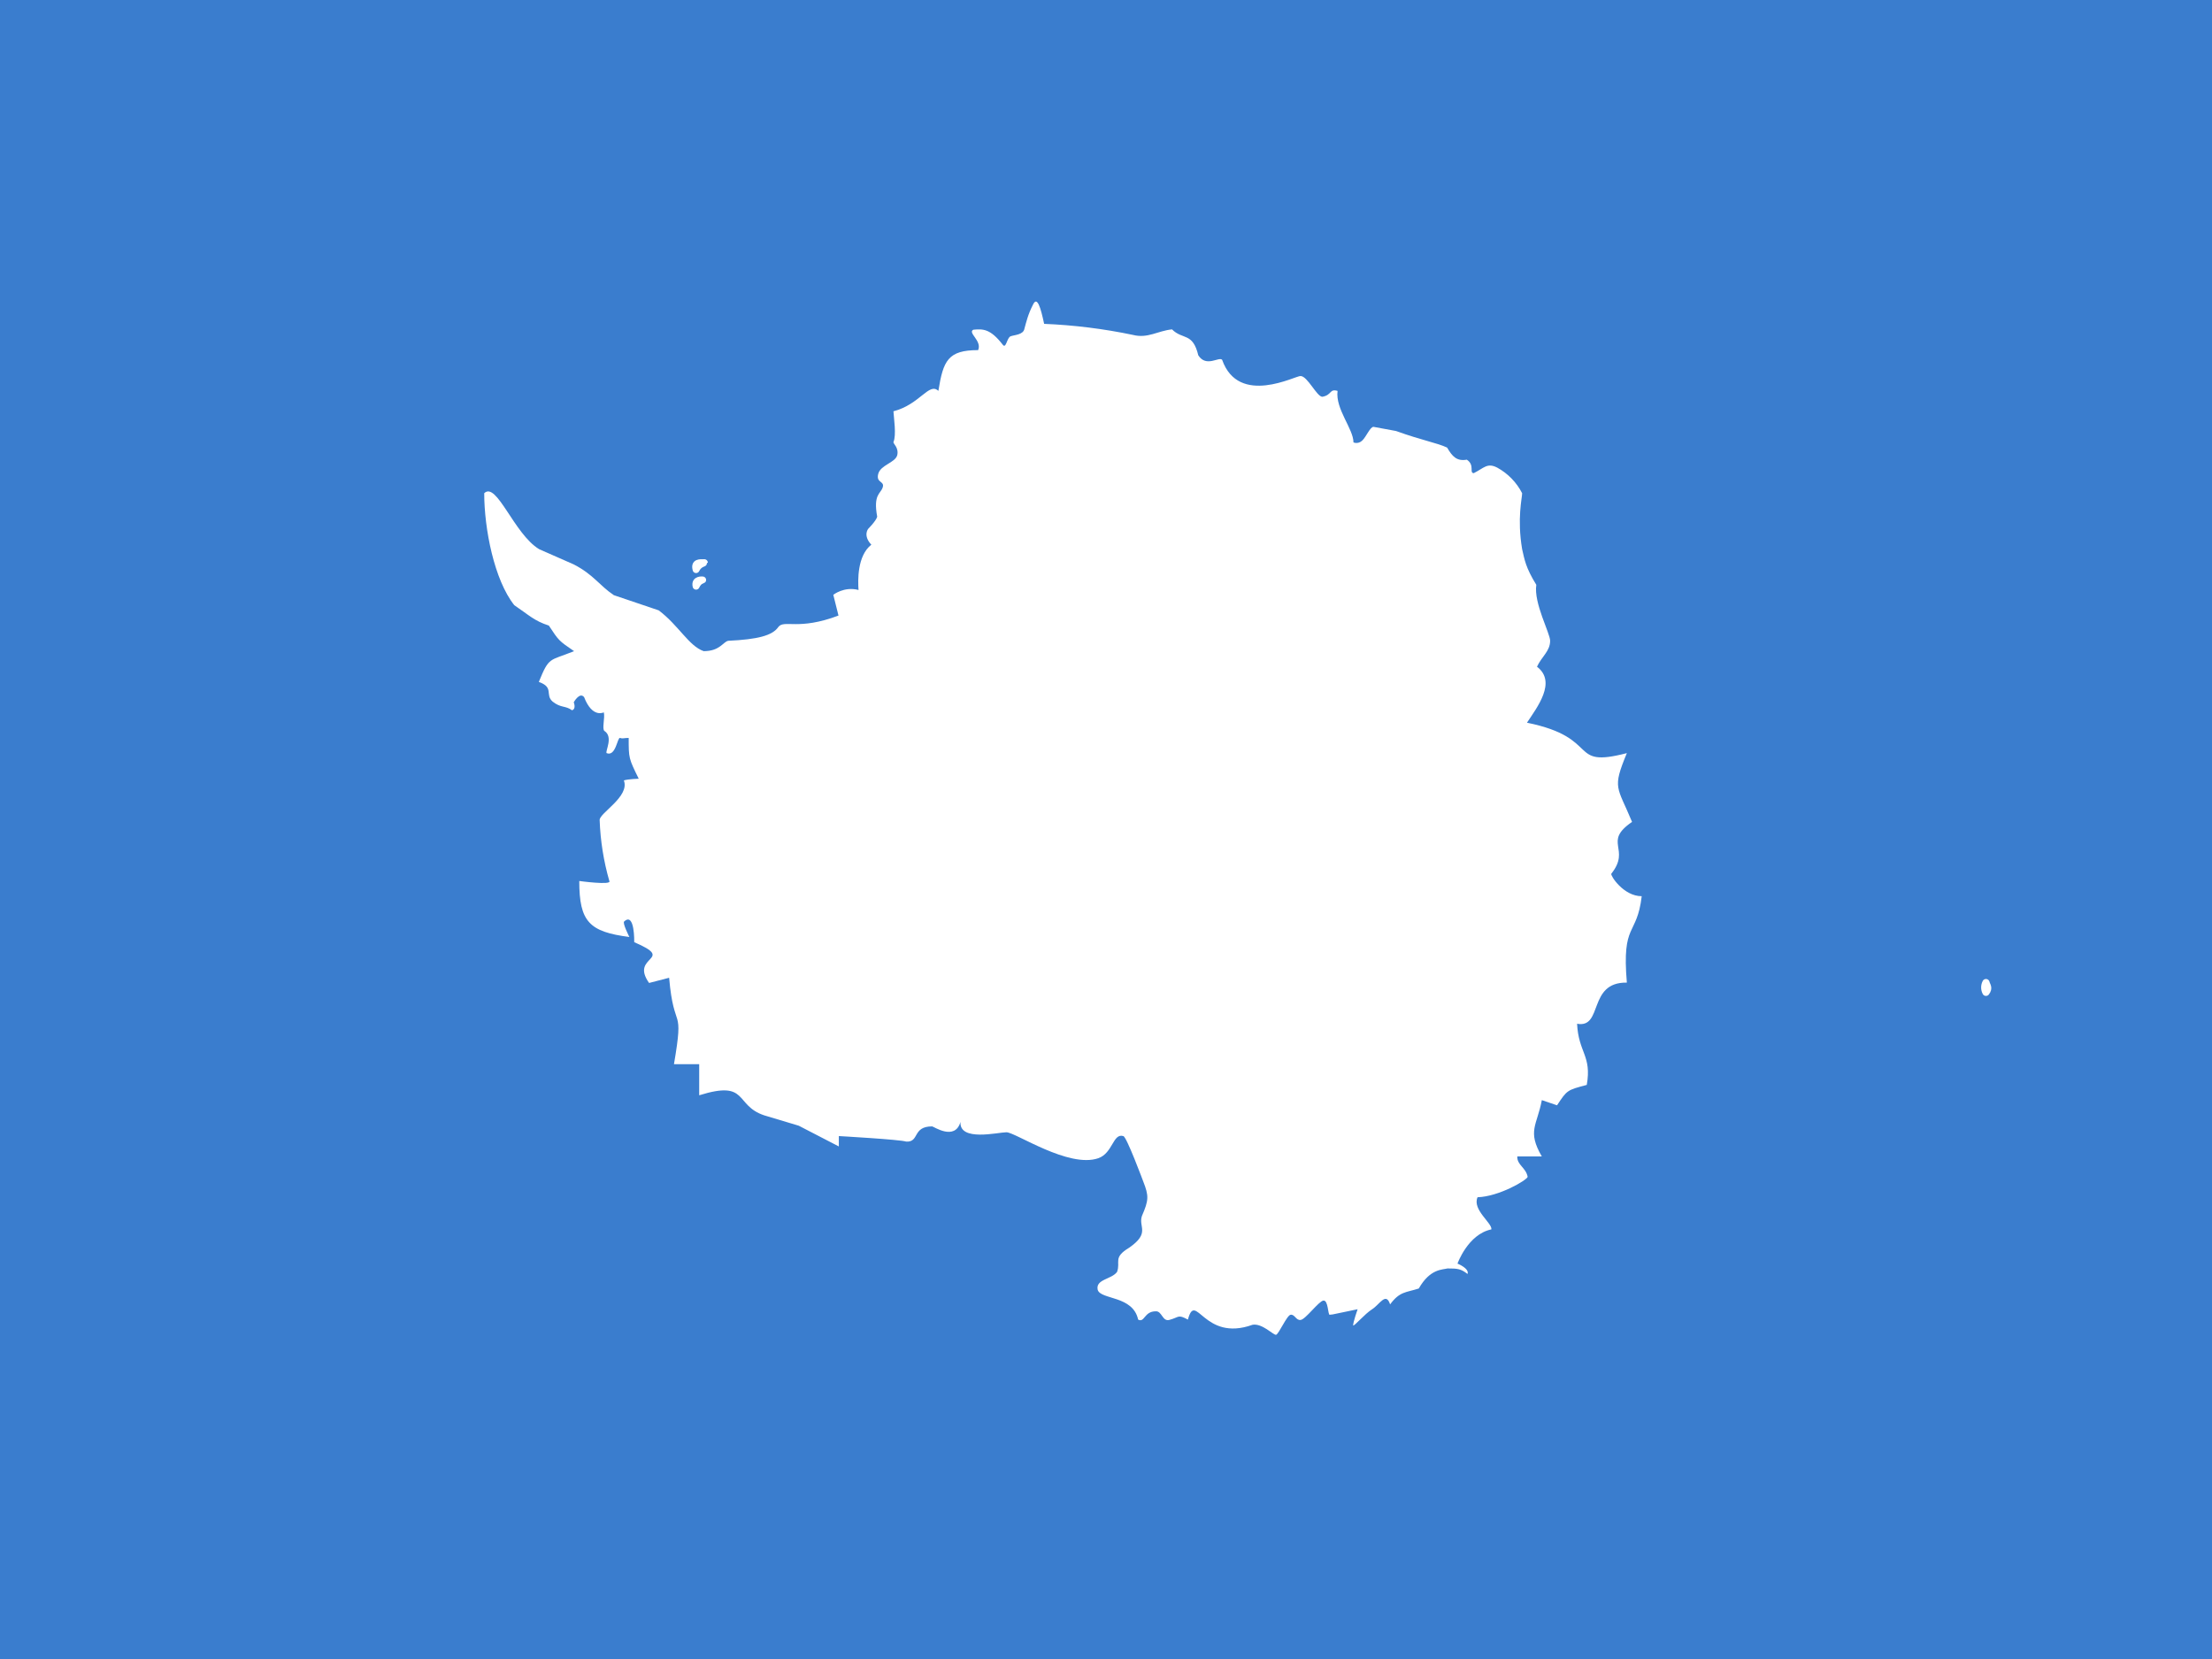
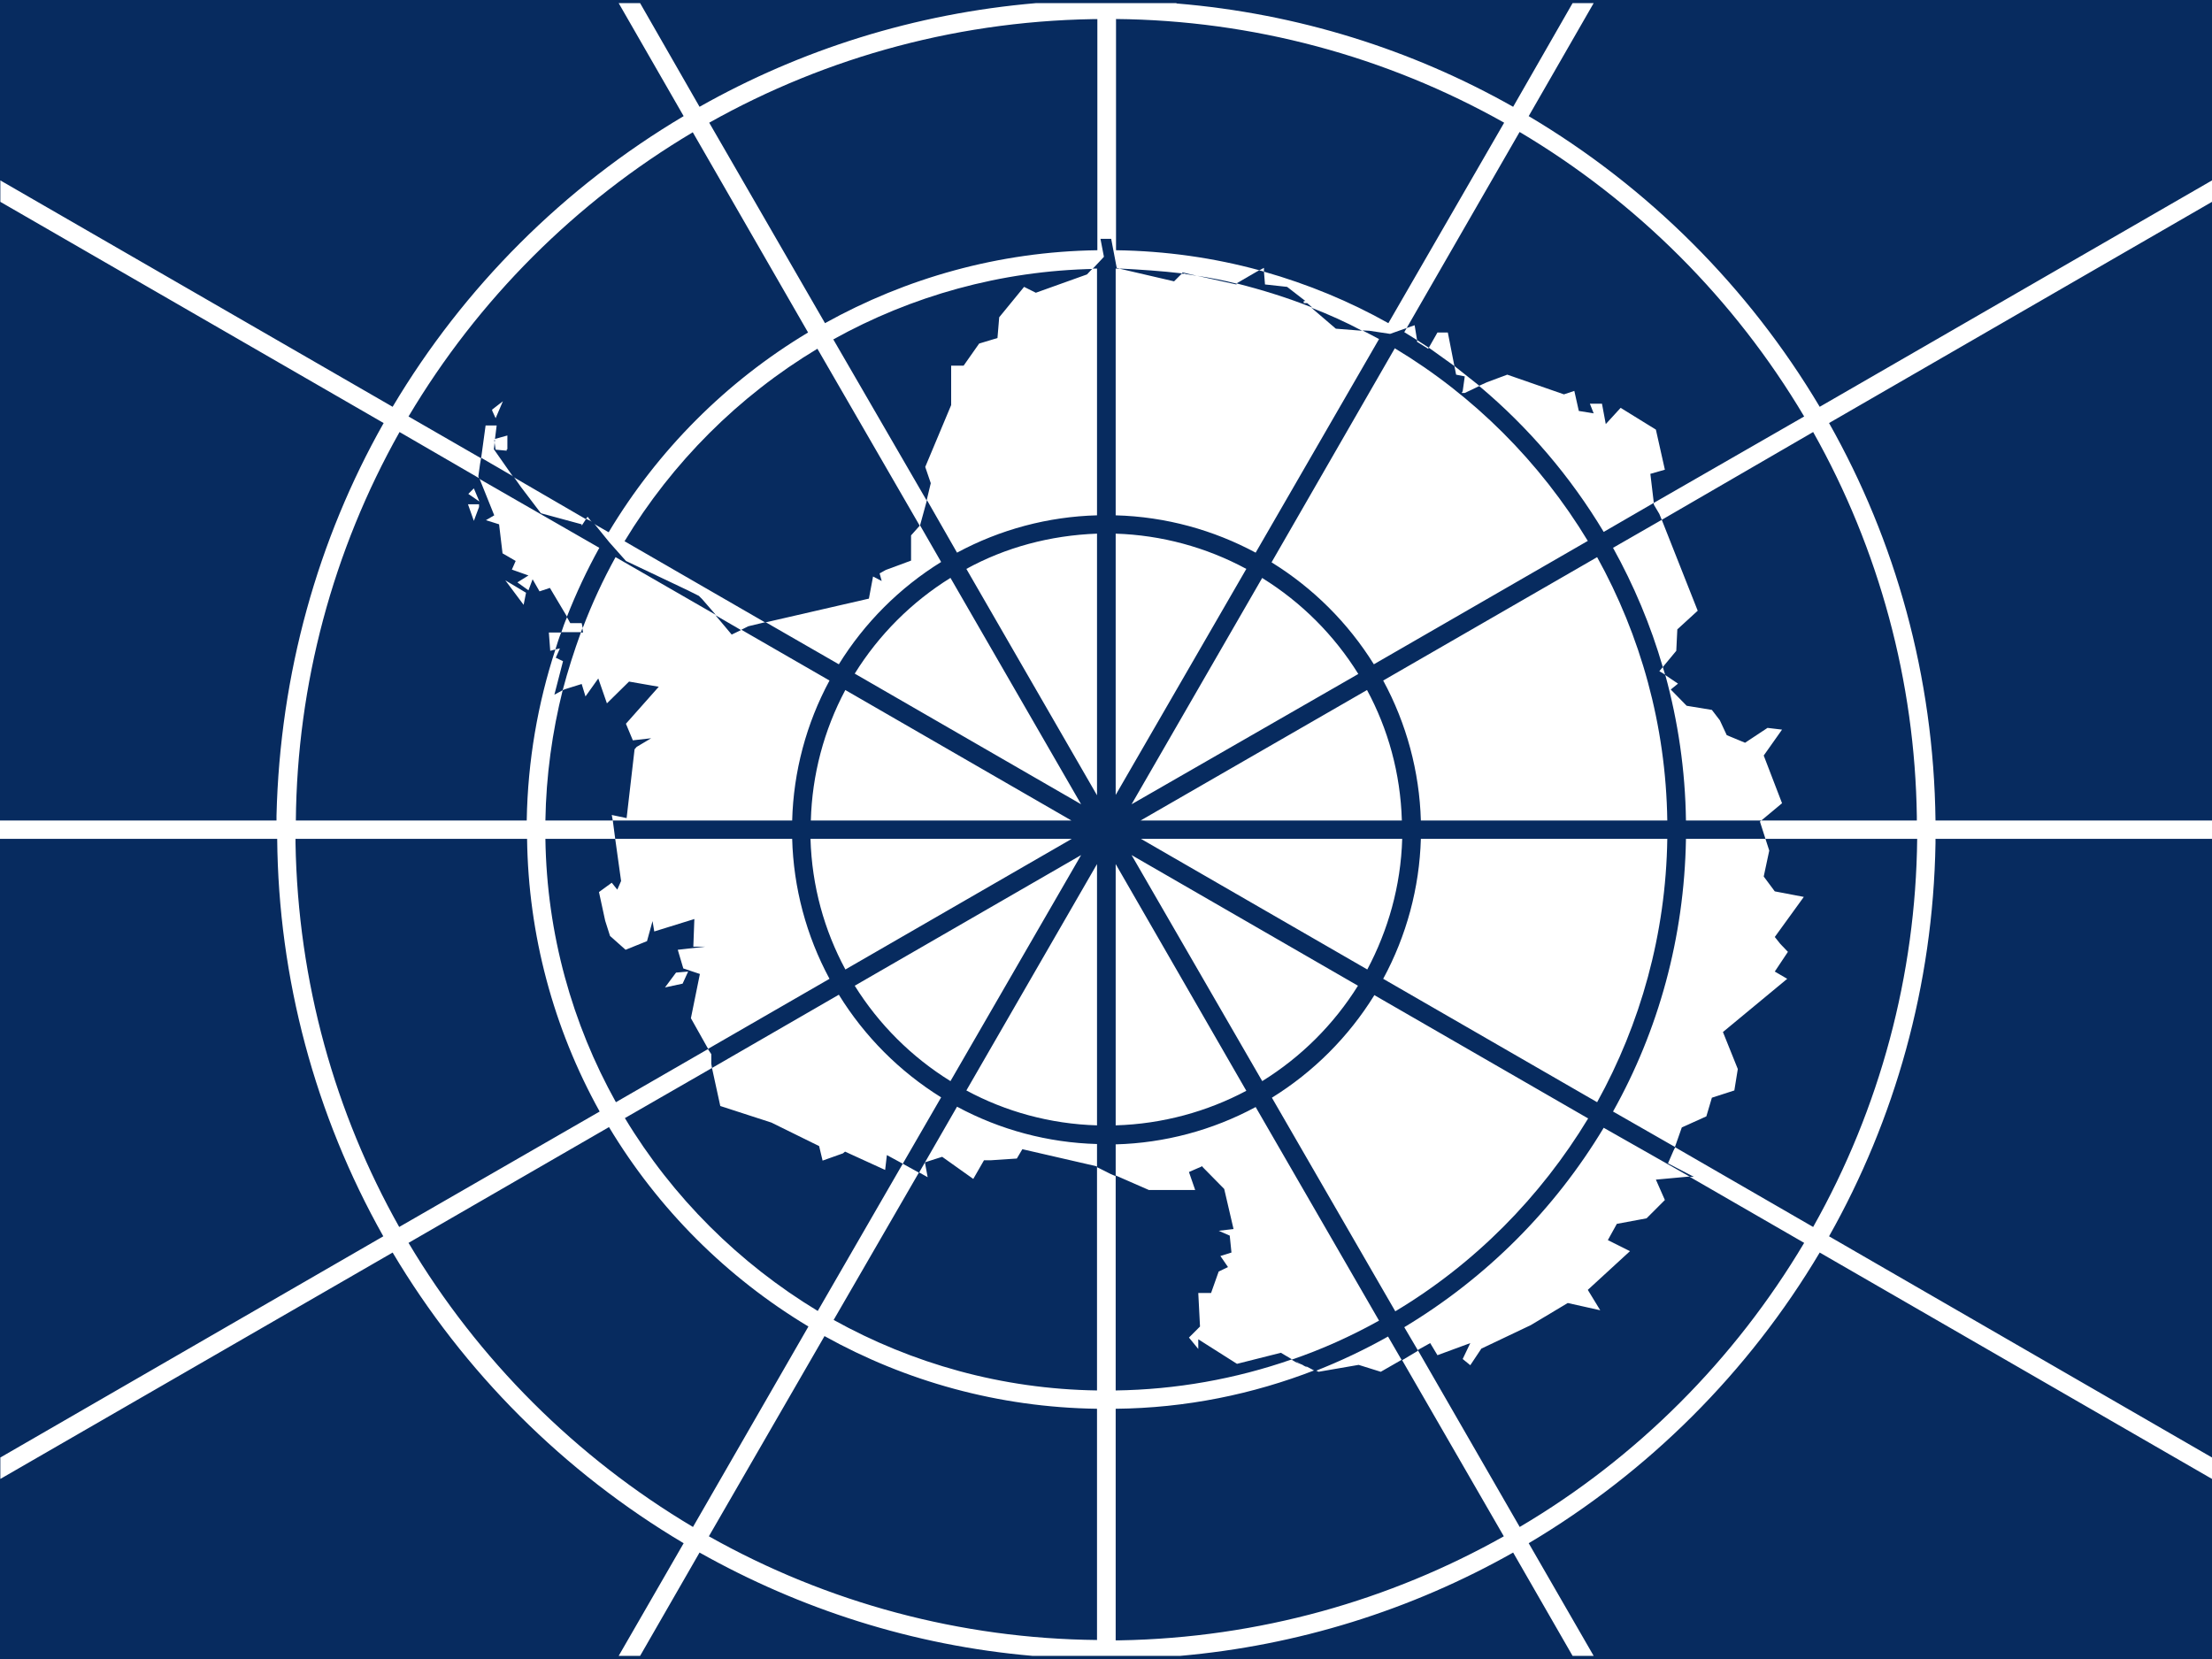
<svg xmlns="http://www.w3.org/2000/svg" id="flag-icon-css-aq" viewBox="0 0 640 480">
-   <path fill="#3a7dce" fill-rule="evenodd" d="M0 0h640v480H0z" />
-   <path fill="#fff" d="M184.8 225.3c-2.9-5.9-2.9-5.9-2.9-11.8-1.4 0-1.7.3-2.5 0-.8-.2-1.2 5.5-3.9 4.4-.4-.6 2-4.7-.6-6.4-.8-.5.2-3.9-.2-5.4 0 0-3.3 1.8-5.7-4.4-1.3-1.6-3 1.5-3 1.5s.8 1.9-.5 2.3c-1.9-1.4-3.2-.6-5.6-2.5-2.3-2 .5-4.1-4-5.7 3-7.4 3-6 10.2-8.9-4.4-3-4.4-3-7.3-7.4-4.3-1.4-5.7-3-10-5.9-5.8-7.3-8.7-22.1-8.7-32.4 3.6-3.5 8.6 11.8 15.9 16.2l10 4.4c5.8 3 7.3 6 11.6 8.9l13 4.4c5.8 4.4 8.7 10.3 13 11.8 4.7 0 5.6-2.7 7.1-3 8.5-.4 12.8-1.5 14.5-4 1.7-2.2 5.8 1.1 17.4-3.3l-1.5-6s3.1-2.5 7.3-1.4c-.2-2.7-.4-9.9 3.7-13.1-2.5-2.7-.9-4.6-.9-4.6s2.3-2.3 2.6-3.5c-1.2-6.5 1-6.6 1.6-8.5s-2-1.2-1.3-3.9c.7-2.6 4.9-3.2 5.5-5.4.5-2.2-1.2-3.3-1.1-3.8.9-2 .1-7 0-8.9 7.7-2 10.3-8.5 13-5.9 1.4-8.8 2.8-11.8 11.5-11.8 1.2-2.7-3.1-5-1.4-5.9 2.9-.3 5-.2 8.5 4.3 1 1.4 1.2-2 2.3-2.4 1-.4 3.7-.4 4-2.2.5-1.8 1-4.1 2.5-7 1.2-2.5 2.2.9 3.2 5.6a157 157 0 0125.7 3.2c4.3 1.1 7.2-1.2 11.3-1.6 3.1 3.1 6 .8 7.6 7.5 2.3 3.6 6 .3 6.9 1.3 4.8 13.6 21.4 4.5 22.7 4.7 2 0 4.7 6 6.3 6 2.8-.5 2-2.4 4.4-1.7-.7 5.2 4.6 11 4.6 14.9 0 0 1.3.6 2.5-.5s2.3-4 3.3-4l6.5 1.2c7.8 2.8 11.8 3.4 14.8 4.8 1.5 2.6 2.8 4 5.7 3.5 2.4 1.6.6 3.8 2 3.9 3-1.5 3.9-3.1 6.8-1.6a17.6 17.6 0 017.2 7.4c0 1.4-1.5 7.3 0 16.2.7 3 1 5.3 4.1 10.3-.8 5.3 4 14 4 16.2 0 3-2.4 4.5-3.8 7.5 5.8 4.4 0 11.8-2.9 16.2 21.7 4.4 11.6 13.3 28.9 8.8-4.3 10.4-2.8 9.5 1.5 19.9-8.6 5.9-.2 7.7-6 15-.3.5 3.5 6.5 8.8 6.5-1.4 11.8-5.8 7.4-4.3 25-11.4-.2-6.8 13.3-14.4 11.9.4 8.4 4.3 9.2 2.8 17.7-5.7 1.5-5.7 1.5-8.6 5.9l-4.4-1.5c-1.4 7.4-4.3 8.9 0 16.3H439c-.1 2.5 2.5 3.2 3 5.9-.3 1-8.3 5.7-14.5 5.9-1.6 3.6 4.3 7.5 4 9.3-6.8 1.4-9.8 9.9-9.8 9.9s3.5 1.4 2.9 3c-1.9-1.5-2.9-1.6-5.8-1.6-1.4.4-5 0-8.3 5.8-3.7 1.2-5.5.8-8.3 4.6-1.2-3.7-3 0-5.2 1.4s-5.1 4.9-5.5 4.7c0-1 1.3-4.7 1.3-4.7l-7.2 1.5-.9.1c-.5 0-.4-4.3-1.8-4.1-1.3.1-5.2 5.5-6.6 5.6-1.3.2-1.7-1.7-2.9-1.5-1.1.2-3.4 5.6-4.2 5.8-.8.1-4-3.4-6.8-2.9-14.2 5.1-16.4-10-18.7-1.5-3-1.6-2.4-.7-5.4.1-2 .5-2.1-2.6-3.9-2.5-3.4 0-3.2 3.4-5.1 2.4-1.5-7-10.8-5.7-11.7-8.6-.7-3.1 4-3 5.6-5.2 1.1-3-1.3-4.1 3.5-7 6.2-4.3 2.6-6 3.7-9.2 2-4.6 2-5.8.4-9.9 0 0-4.9-13.2-5.8-13.2-3-.9-3 4.9-7.2 6.4-8.6 3-24-7.5-26.6-7.5-2.4 0-13.7 2.8-13.3-3-1.6 5.6-7.8 1.3-8.2 1.3-5.8 0-3.6 4.6-7.5 4.4-1.7-.6-19.5-1.6-19.5-1.6v3l-11.6-6-10-3c-8.7-2.9-4.4-10.3-18.8-5.8v-9H195c3-17.6 0-8.8-1.4-25l-5.8 1.5c-5.7-8 8-6.5-4.3-11.8 0 0 .2-8.8-2.9-6-.6.4 1.5 4.5 1.5 4.5-11.6-1.5-14.5-4.4-14.5-16.2 0 0 9.5 1.3 8.7 0a73 73 0 01-2.8-17.6c-.2-2 8.8-6.8 7-11.5 1.2-.4 4.4-.5 4.4-.5" />
-   <path fill="none" stroke="#fff" stroke-linecap="round" stroke-linejoin="round" stroke-width="2.1" d="M574.6 284.3a3 3 0 000 2.8c1-1.3.2-1.9 0-2.8z" />
-   <path fill="none" stroke="#fff" stroke-linejoin="round" stroke-width="2" d="M203.3 167.8s-2.4-.3-1.9 1.8c.8-1.7 1.8-1.7 1.9-1.8zm.5-5c-1.3 0-3-.2-2.4 2 .8-1.7 2.4-1.9 2.4-2zm9.1 28.3s2.1-.1 1.6 2c-.8-1.6-1.5-1.9-1.6-2z" />
+   <path fill="#072B5F" d="M0 0h640v480H0z" />
+   <path fill="#FFF" d="M340.4 1c35.2 2.9 68.2 13.4 97.4 29.9L455 .9h6.1l-18.8 32.7a241.2 241.2 0 0184.2 84.1l113.5-65.5v6.2l-110.8 64c19.2 34 30.3 73.2 30.8 115h80v5.3h-80v1.3c-.7 41.3-11.8 80-30.8 113.7l110.8 64v6.2l-113.5-65.5a241.2 241.2 0 01-84.2 84.1l18.8 32.6H455l-17.2-29.9a238.4 238.4 0 01-96.4 29.9h-42.6c-34.8-3-67.4-13.6-96.4-29.9l-17.2 29.9H179l18.8-32.6a241.2 241.2 0 01-84.2-84.1L.1 427.9v-6.2l110.8-64a238.8 238.8 0 01-30.7-115H0v-5.3h80V236C81 194.8 92 156 111 122.4L.1 58.4v-6.2l113.5 65.5a241.2 241.2 0 0184.2-84.1L179 .9h6.2l17.2 30c29.2-16.5 62.2-27 97.4-30h40.6zM238.6 386.5l-33.5 58a233.5 233.5 0 00112.3 30v-66.9c-28.6-.4-55.4-8-78.8-21zm167 6.9l-6.1 3.5-6.4-2-11.6 2-1-.5c-18 7-37.4 11-57.7 11.2v67h1.2c40.3-.7 78.2-11.6 111.1-30.1l-29.5-51.1zm83.3-53l-9.8.9 2.6 5.9-5.3 5.3-8.6 1.6-2.6 4.7 6.4 3.2-12.2 11.2 3.6 5.9-9.4-2.1-10.7 6.4-14.3 6.8-3.2 4.8-2.2-1.8 2.2-4.6-9.5 3.5-2.1-3.5-3.6 2 29.5 51.2c33.9-20 62.2-48.4 82.3-82.2l-33.1-19.1zm-312.7-14.3l-58 33.5c20.1 33.8 48.5 62.1 82.3 82.2l33.4-58a168.6 168.6 0 01-57.7-57.7zm119.6 6.4l-1.6 2.7-7.5.5h-2l-3.1 5.4-9-6.4-5 1.6.8 4.3-2.5-1.4-24.7 42.7c22.7 12.6 48.6 20 76.2 20.4v-64.8l-.3-.1-21.3-4.9zm52.1 4.9l-3.9 1.7 1.8 5.2h-13.4l-9.6-4.2v62.2a162 162 0 0051-9l-3.2-1.9-12.7 3.2-11.2-7.1v2.8L344 387l3.2-3.2-.5-9.7h3.7l2.2-6.2 2.7-1.3-2.2-3.2 3.2-1-.5-4.9-3.2-1.4 4.3-.5-2.7-11.6-6.3-6.4zM206 309l-25.2 14.5c13.8 22.9 33 42 55.8 55.8l24.6-42.6-4.6-2.5-.5 4.3-11.6-5.3-.6.5-5.9 2.1-1-4.2-13.8-6.8-14.8-4.8-2.4-11zm304.8-66.3l1.1 3.4-1.6 7.5 3.2 4.3 8.4 1.6-8.4 11.6 1.6 2 2.2 2.3-3.8 5.7 3.6 2.1-18.6 15.4 4.3 10.7-1 6.2-6.5 2.1-1.6 5.4-7.1 3.2-2 5.7 40 23.1a233.5 233.5 0 0030.1-112.3h-43.9zm-425.3 0v1.2c.7 40.4 11.5 78.2 30 111.1l58-33.4a166.9 166.9 0 01-21-78.9h-67zm72.3 0c.4 27.6 7.8 53.6 20.4 76.2l26.7-15.4-5-8.9 2.6-12.8-4.8-1.6-1.6-5.4 8-.9h-3.5l.3-8-11.6 3.6-.5-3-1.6 5.8-6.2 2.5-4.5-4-1.4-4.4-1.8-8.3 3.7-2.7 1.6 2 1.1-2.5-1.7-12.2h-20.2zm41.3 38.4l-1.6 3.5-5.1 1.1 3.2-4.3 3.5-.3zm-26-84.8l-3.7 5.2-1.1-3.6-4.8 1.5-.7.3c-3 12-4.8 24.7-5 37.7h19.5l-.3-1.6 4.3.9 2.3-19.9.6-.7 4.2-2.5-5.3.6-2-4.8 9.5-10.7-8.6-1.5-6.4 6.3-2.5-7.2zM524.6 125l-43.8 25.4 10.4 26.3-5.9 5.4-.3 6.2-3.9 4.7.7 2.3 3.7 2.5-2.1 1.7 4.6 4.7 7.3 1.2 2.3 3 2 4.3 5.3 2.2 6.5-4.3 4.2.5-5.3 7.5 5.3 13.8-6 5h45v-1.2a233.4 233.4 0 00-30-111.2zm-409 0a233.5 233.5 0 00-30 112.4h66.8v-.1c.3-17.2 3.2-33.8 8.3-49.4l-1.5.4-.4-5.3h3.6c.5-1.5 1-3 1.7-4.5l-5-8.4-3 1-2-3.5-1.2 3.2-3.2-2.3 3.2-2-4.8-1.7 1.1-2.5-3.8-2.2-1-8.4-3.8-1.2 2.4-1.4-4.3-10.7-23.1-13.4zM207 178l4.7 5.6 2.7-1.3-7.4-4.3zm-39 5h.7l-.2-1.2-.5 1.3zm68.5-82.1c-22.8 13.7-42 32.9-55.8 55.7l40.7 23.5 30-6.9 1.2-6.4 2.5 1.3-.6-2.2 1.8-1 7.3-2.7v-7.3l2.5-2.8-29.6-51.2zm-85 74.1v.2-.2zm-5.3-7.1l6 3.6-.7 3.5-5.3-7.1zm54.2-129.6a235.8 235.8 0 00-82.2 82.2l21 12.1 1.3-9.5h3.2l-.5 4v.2h-.2l.1.7-.2 2 5.6 8 21 12.2.5-.7 1.4 1.8 4.7 2.7c14.2-23.7 34-43.6 57.7-57.8l-33.4-58zm-61.8 107.6v.8l-1.5 4-1.7-4.8h3.2zm301-107.6L407 94.9l2.3-.8.7 4.3 3.4 2.2 2.5-4.4h3l1.9 9.7 7.2 5.7 2.2-1 5.9-2.2 16.4 5.7 3-1 1.3 5.8 4.3.7-1.1-2.8h3.5l1.1 5.9 4.3-4.7 10.2 6.3 2.6 11.6-4.2 1.2 1 8.4 43.5-25a235.8 235.8 0 00-82.3-82.3zm-302.5 103l1.6 3.8-3.2-2.2 1.6-1.6zm179-63.5h.8c-27.5.5-53.3 7.9-75.8 20.4l27 46.6 1.2-5-1.6-4.7 7.5-17.9v-11.4h3.6l4.5-6.4 5.3-1.6.5-6 7.2-8.8 3.4 1.7 14.8-5.3 1.5-1.6zM146.8 126v4h-.2v.4l-3.2-.3-.3-2 .1-.8V127l3.6-1zm-1.3-9.9l-2.1 4.9-1-2.2v-.3l3.1-2.4zm234-27l7 6 7.6.6c-4.7-2.5-9.6-4.7-14.5-6.6zM322.9 5.5v66.9c14.4.2 28.3 2.2 41.5 5.8l1.3-.7v1.1c12.7 3.6 24.8 8.6 36 14.9l33.5-58a233.5 233.5 0 00-112.3-30zm-2.7 0c-41.8 0-81 10.9-115 30l33.5 58c23.4-13 50.2-20.7 78.8-21.1v-67h2.7zm26.2 74.3l11.3 2.5.2-.2c-3.8-1-7.6-1.7-11.5-2.3zm-22.2-2l15.5 3.6 2.3-2.3C336 78.4 330 78 324 77.7z" />
+   <path fill="#072B5F" d="M321.5 69.1l1.6 8.4 1 .2h-1.3v71.4c14.6.4 28.4 4.3 40.5 10.8L399 98.1a162 162 0 00-4.8-2.5l2 .1 6 .9 4.8-1.7-.7 1.2 3.7 2.3v.5l3.2 2 .2-.3 7.4 5.3.5 2.5 2.5.5-.6 4.3-.3.5h.9l4.2-2c14.2 11.9 26.4 26.2 36 42.2l14.5-8.4v.5l1.6 2.7.7 1.7-14.1 8.1c6 10.8 10.9 22.4 14.4 34.5l-1 1.2 1.7 1c3.7 13.5 5.8 27.6 6 42.2h21.8l-.4.3 1.6 5h-23v.1c-.5 28.6-8 55.4-21.1 78.8l18 10.3-.5 1-1.6 3.7 7.5 3.9H489L464 326.3a168.6 168.6 0 01-57.7 57.7l4 6.8-4.7 2.8-4-6.9a167 167 0 01-21.1 10l-2.2-1.2-1.1-.4-2-1.2h-.1l1.8 1-2-.8-1.2-.7c8.8-3 17.2-6.8 25.3-11.3l-35.7-61.8a90.5 90.5 0 01-40.5 10.8v9.2l-1.4-.6-4-2V331a90.5 90.5 0 01-40.5-10.8l-11 19.1-4.7-2.6 11.1-19.2a91.5 91.5 0 01-29.6-29.7L206 309l-.2-1.2V305l-1-1.5 35.2-20.3a90.5 90.5 0 01-10.8-40.5H178l-.7-5.3h51.9a90.5 90.5 0 0110.8-40.5l-25.5-14.7 2-1 5-1.2 21.2 12.2a91.5 91.5 0 0129.6-29.6l-6.1-10.6 2-7.3 8.7 15.2a90.5 90.5 0 0140.5-10.8V77.7h-1.3l.3-.2 3-3.2-1-5.2h3.1zM377 395h.3l1 .7-1.3-.7zm20.6-107a91.5 91.5 0 01-29.6 29.6l35.7 61.8c22.9-13.7 42-33 55.8-55.8l-61.9-35.7zM322.8 250v75.6c13.6-.4 26.5-4 37.8-10L322.8 250zm-5.4 0l-37.8 65.5c11.3 6.1 24.2 9.7 37.8 10.1V250zm165-7.3h-71.3a90.5 90.5 0 01-10.9 40.5l61.9 35.7c12.5-22.6 19.9-48.6 20.3-76.2zm-155 4.7l37.8 65.4a86 86 0 0027.7-27.6l-65.5-37.8zm-14.6 0l-65.5 37.8a86 86 0 0027.7 27.6l37.8-65.4zm-2.7-4.7h-75.6c.4 13.7 4 26.5 10.1 37.8l65.5-37.8zm95.6 0h-75.6l65.5 37.8c6-11.3 9.7-24.1 10.1-37.8zm-10.1-43.1L330 237.4h75.6c-.4-13.7-4-26.5-10.1-37.8zm-151 0a85.2 85.2 0 00-10 37.8H310l-65.5-37.8zm217.5-38.4l-61.9 35.7a90.5 90.5 0 0110.9 40.5h71.3c-.4-27.7-7.8-53.6-20.3-76.2zm-187.1 6a86 86 0 00-27.7 27.7l65.5 37.8-37.8-65.5zm90.2 0l-37.8 65.5L393 195a86 86 0 00-27.7-27.7zm-47.8-12.8c-13.6.5-26.5 4-37.8 10.2l37.8 65.5v-75.7zm5.4 0V230l37.8-65.4a85.2 85.2 0 00-37.8-10.2zm-160 45.3l-2.4 1.3 2.5-9.7-2.1-1 1.2-2.7-1.3.3c.5-1.6 1-3.3 1.7-5h5.7c-2 5.5-3.8 11.1-5.3 16.8zm240.8-99l-35.7 62a91.5 91.5 0 0129.6 29.5l61.9-35.7c-13.8-22.8-33-42-55.8-55.7zm-264.3 31.8l9.3 5.4 2.2 3.1 5.7 7.5 11.8 3.2v.4l1.3-2 2 1 4.7 5.8 3.2 3.6 1.6 1.8 17.9 8.5 3.2 1.6 1 1 3.9 4.5-29-16.7c-3.6 6.5-6.8 13.4-9.5 20.5l-.3-1.4H165l-1-1.8a167 167 0 019.4-20l-34.8-20-.2-.7.5-3.6.3-1.7zm226.4-53.9l.3 3.7 6.4.7 5.3 4.1h-.5v.6h1l.6.5.9.8c-7-2.8-14.4-5.1-21.9-7l.3-.2 6.2-3.6 1.4.4zm-23.5.2l1.1.3 3 .7-3.2-.5-1-.4.6.3h-.8l.3-.4zm-24.6-1h-.2.2zm2.5-.1h-2.5 2.5z" />
</svg>
